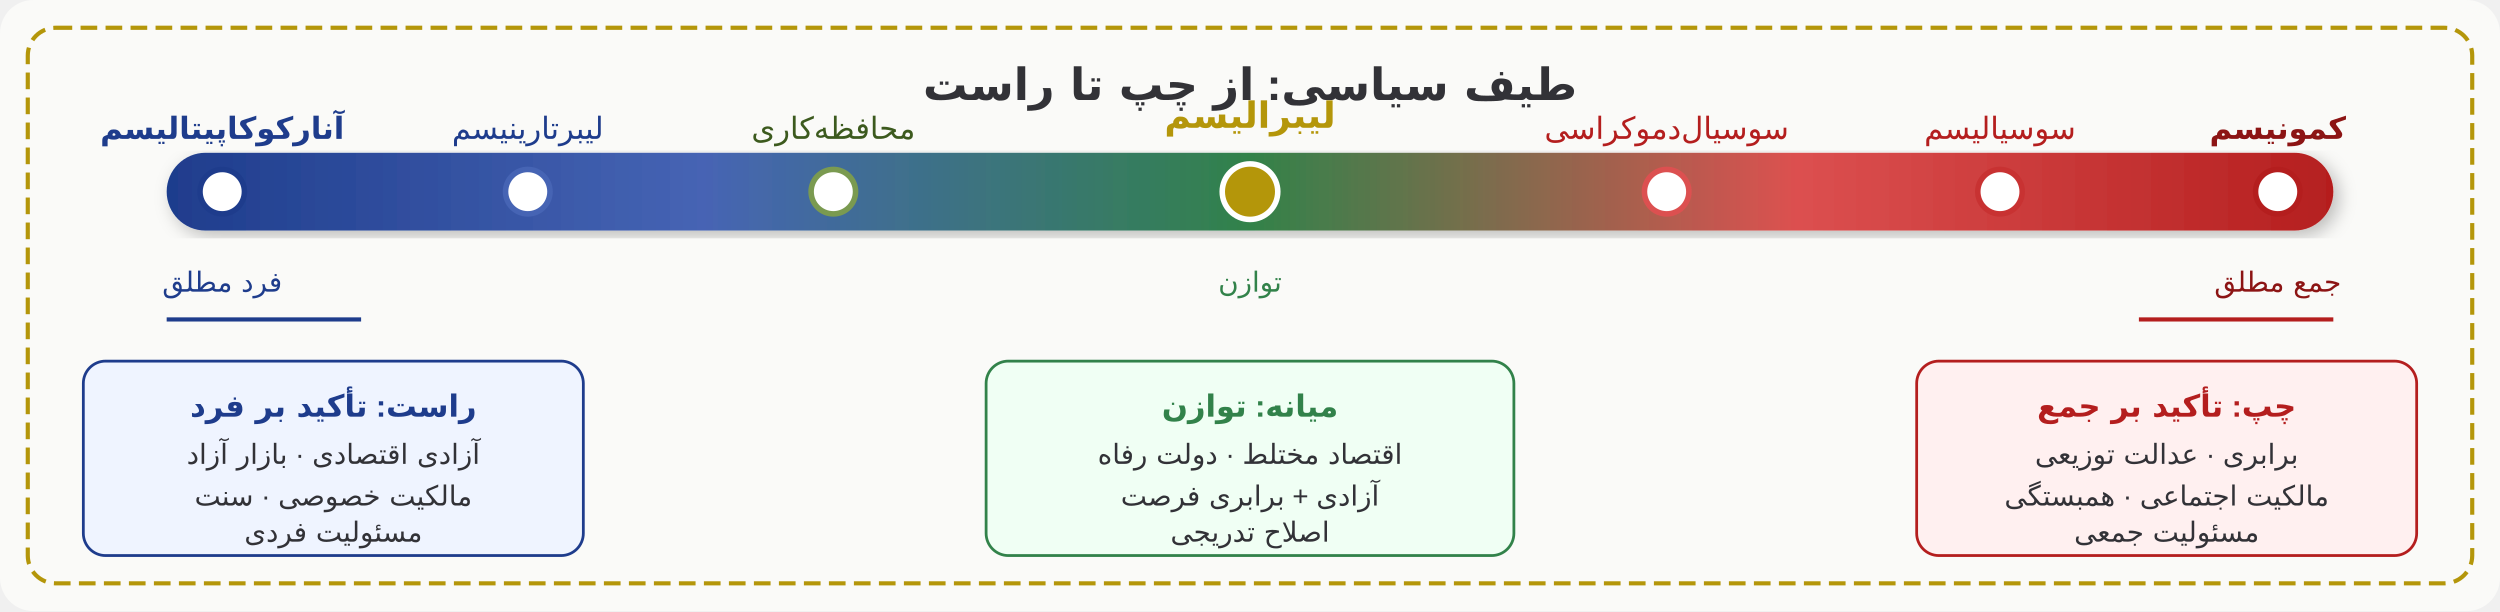
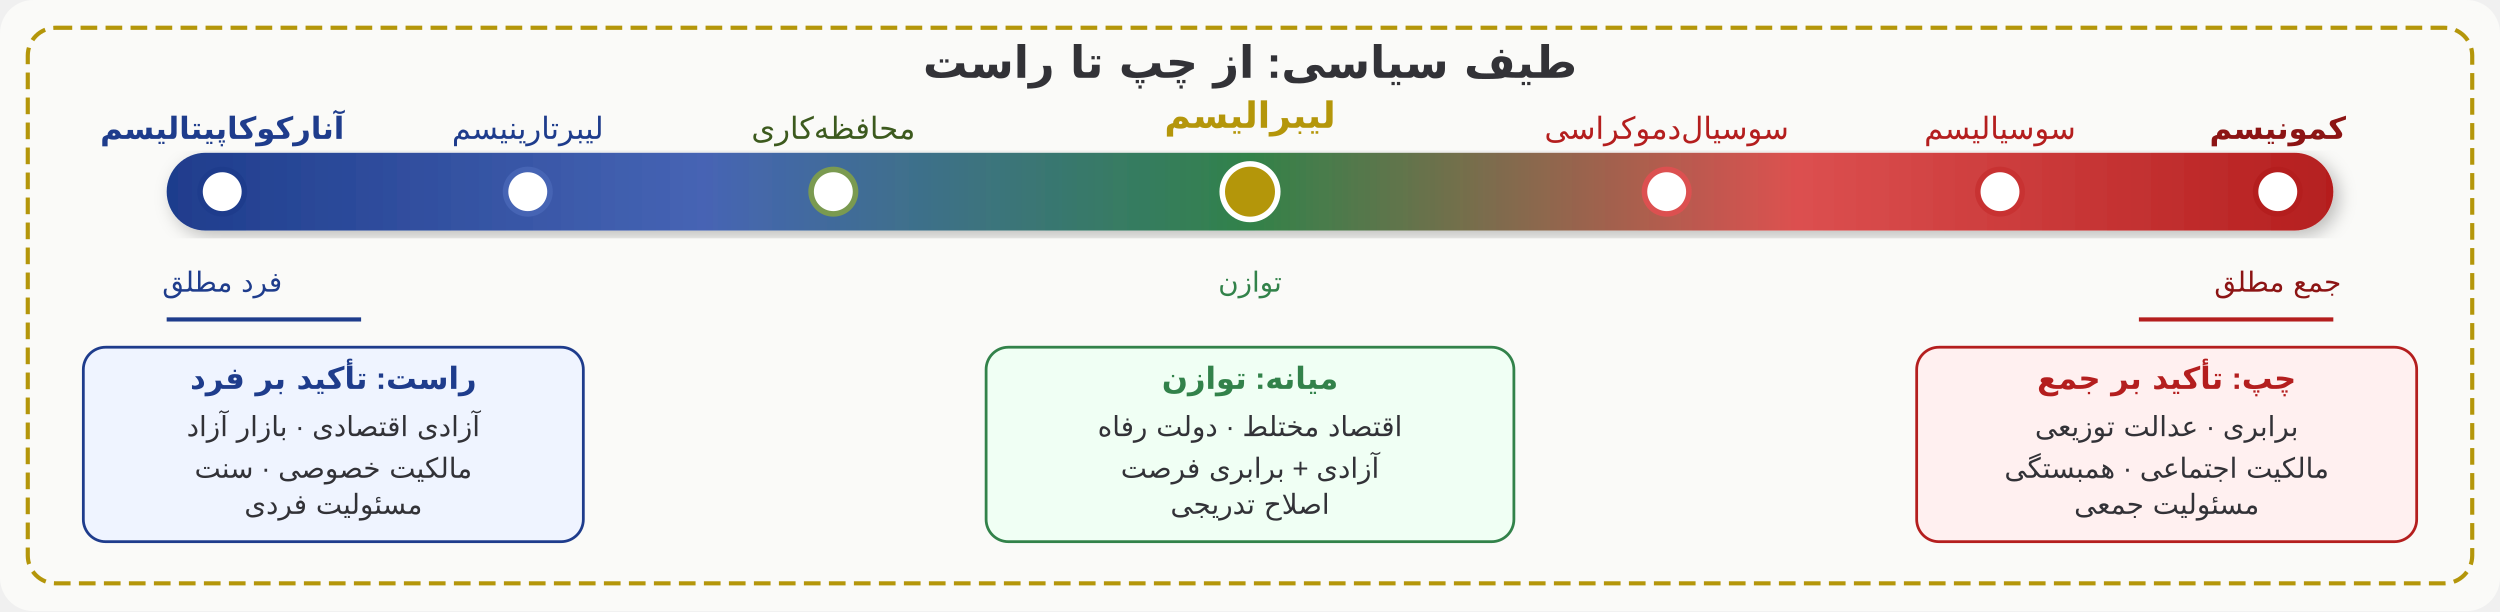
<svg xmlns="http://www.w3.org/2000/svg" viewBox="0 0 900 220" width="900" height="220" font-family="Vazirmatn, Tahoma, Arial" direction="rtl">
  <defs>
    <linearGradient id="spectrumGrad" x1="0%" y1="0%" x2="100%" y2="0%">
      <stop offset="0%" stop-color="#1E3C8C" />
      <stop offset="25%" stop-color="#4664B4" />
      <stop offset="50%" stop-color="#32824A" />
      <stop offset="75%" stop-color="#DC5050" />
      <stop offset="100%" stop-color="#B41E1E" />
    </linearGradient>
    <filter id="shadow">
      <feDropShadow dx="2" dy="2" stdDeviation="3" flood-opacity="0.25" />
    </filter>
  </defs>
  <rect width="900" height="220" fill="#FAFAF8" rx="12" />
  <rect x="10" y="10" width="880" height="200" fill="none" stroke="#B4960A" stroke-width="1.5" rx="10" stroke-dasharray="6,3" />
-   <text x="450" y="36" text-anchor="middle" font-size="16" font-weight="bold" fill="#323237">طیف سیاسی: از چپ تا راست</text>
+   <text x="450" y="28" text-anchor="middle" font-size="16" font-weight="bold" fill="#323237">طیف سیاسی: از چپ تا راست</text>
  <rect x="60" y="55" width="780" height="28" rx="14" fill="url(#spectrumGrad)" filter="url(#shadow)" />
  <g font-size="11" text-anchor="middle">
    <circle cx="80" cy="69" r="8" fill="white" stroke="#1E3C8C" stroke-width="2" />
    <circle cx="190" cy="69" r="8" fill="white" stroke="#4664B4" stroke-width="2" />
    <circle cx="300" cy="69" r="8" fill="white" stroke="#7A9A50" stroke-width="2" />
    <circle cx="450" cy="69" r="10" fill="#B4960A" stroke="white" stroke-width="2" />
    <circle cx="600" cy="69" r="8" fill="white" stroke="#DC5050" stroke-width="2" />
    <circle cx="720" cy="69" r="8" fill="white" stroke="#C83232" stroke-width="2" />
    <circle cx="820" cy="69" r="8" fill="white" stroke="#B41E1E" stroke-width="2" />
    <text x="80" y="50" fill="#1E3C8C" font-weight="bold">آنارکو‌کاپیتالیسم</text>
    <text x="190" y="50" fill="#1E3C8C">لیبرتارینیسم</text>
    <text x="300" y="50" fill="#3C5A1E">محافظه‌کاری</text>
    <text x="450" y="46" fill="#B4960A" font-weight="bold" font-size="13">لیبرالیسم</text>
    <text x="600" y="50" fill="#B41E1E">سوسیال‌دموکراسی</text>
    <text x="720" y="50" fill="#B41E1E">سوسیالیسم</text>
    <text x="820" y="50" fill="#8C1414" font-weight="bold">کمونیسم</text>
    <text x="80" y="105" fill="#1E3C8C" font-size="10">فرد مطلق</text>
    <text x="820" y="105" fill="#8C1414" font-size="10">جمع مطلق</text>
    <text x="450" y="105" fill="#32824A" font-size="10">توازن</text>
  </g>
  <line x1="130" y1="115" x2="60" y2="115" stroke="#1E3C8C" stroke-width="1.5" marker-end="url(#arrowBlue)" />
  <line x1="770" y1="115" x2="840" y2="115" stroke="#B41E1E" stroke-width="1.5" />
-   <rect x="30" y="130" width="180" height="70" rx="8" fill="#EFF4FF" stroke="#1E3C8C" stroke-width="1" />
-   <text x="120" y="150" text-anchor="middle" font-size="11" font-weight="bold" fill="#1E3C8C">راست: تأکید بر فرد</text>
-   <text x="120" y="167" text-anchor="middle" font-size="10" fill="#323237">آزادی اقتصادی · بازار آزاد</text>
-   <text x="120" y="182" text-anchor="middle" font-size="10" fill="#323237">مالکیت خصوصی · سنت</text>
-   <text x="120" y="195" text-anchor="middle" font-size="10" fill="#323237">مسئولیت فردی</text>
-   <rect x="690" y="130" width="180" height="70" rx="8" fill="#FFF0F0" stroke="#B41E1E" stroke-width="1" />
-   <text x="780" y="150" text-anchor="middle" font-size="11" font-weight="bold" fill="#B41E1E">چپ: تأکید بر جمع</text>
-   <text x="780" y="167" text-anchor="middle" font-size="10" fill="#323237">برابری · عدالت توزیعی</text>
-   <text x="780" y="182" text-anchor="middle" font-size="10" fill="#323237">مالکیت اجتماعی · همبستگی</text>
-   <text x="780" y="195" text-anchor="middle" font-size="10" fill="#323237">مسئولیت جمعی</text>
-   <rect x="355" y="130" width="190" height="70" rx="8" fill="#F0FFF4" stroke="#32824A" stroke-width="1" />
-   <text x="450" y="150" text-anchor="middle" font-size="11" font-weight="bold" fill="#32824A">میانه: توازن</text>
-   <text x="450" y="167" text-anchor="middle" font-size="10" fill="#323237">اقتصاد مختلط · دولت رفاه</text>
-   <text x="450" y="182" text-anchor="middle" font-size="10" fill="#323237">آزادی + برابری فرصت</text>
-   <text x="450" y="195" text-anchor="middle" font-size="10" fill="#323237">اصلاح تدریجی</text>
+   <rect x="30" y="125" width="180" height="70" rx="8" fill="#EFF4FF" stroke="#1E3C8C" stroke-width="1" />
+   <text x="120" y="140" text-anchor="middle" font-size="11" font-weight="bold" fill="#1E3C8C">راست: تأکید بر فرد</text>
+   <text x="120" y="157" text-anchor="middle" font-size="10" fill="#323237">آزادی اقتصادی · بازار آزاد</text>
+   <text x="120" y="172" text-anchor="middle" font-size="10" fill="#323237">مالکیت خصوصی · سنت</text>
+   <text x="120" y="185" text-anchor="middle" font-size="10" fill="#323237">مسئولیت فردی</text>
+   <rect x="690" y="125" width="180" height="70" rx="8" fill="#FFF0F0" stroke="#B41E1E" stroke-width="1" />
+   <text x="780" y="140" text-anchor="middle" font-size="11" font-weight="bold" fill="#B41E1E">چپ: تأکید بر جمع</text>
+   <text x="780" y="157" text-anchor="middle" font-size="10" fill="#323237">برابری · عدالت توزیعی</text>
+   <text x="780" y="172" text-anchor="middle" font-size="10" fill="#323237">مالکیت اجتماعی · همبستگی</text>
+   <text x="780" y="185" text-anchor="middle" font-size="10" fill="#323237">مسئولیت جمعی</text>
+   <rect x="355" y="125" width="190" height="70" rx="8" fill="#F0FFF4" stroke="#32824A" stroke-width="1" />
+   <text x="450" y="140" text-anchor="middle" font-size="11" font-weight="bold" fill="#32824A">میانه: توازن</text>
+   <text x="450" y="157" text-anchor="middle" font-size="10" fill="#323237">اقتصاد مختلط · دولت رفاه</text>
+   <text x="450" y="172" text-anchor="middle" font-size="10" fill="#323237">آزادی + برابری فرصت</text>
+   <text x="450" y="185" text-anchor="middle" font-size="10" fill="#323237">اصلاح تدریجی</text>
</svg>
